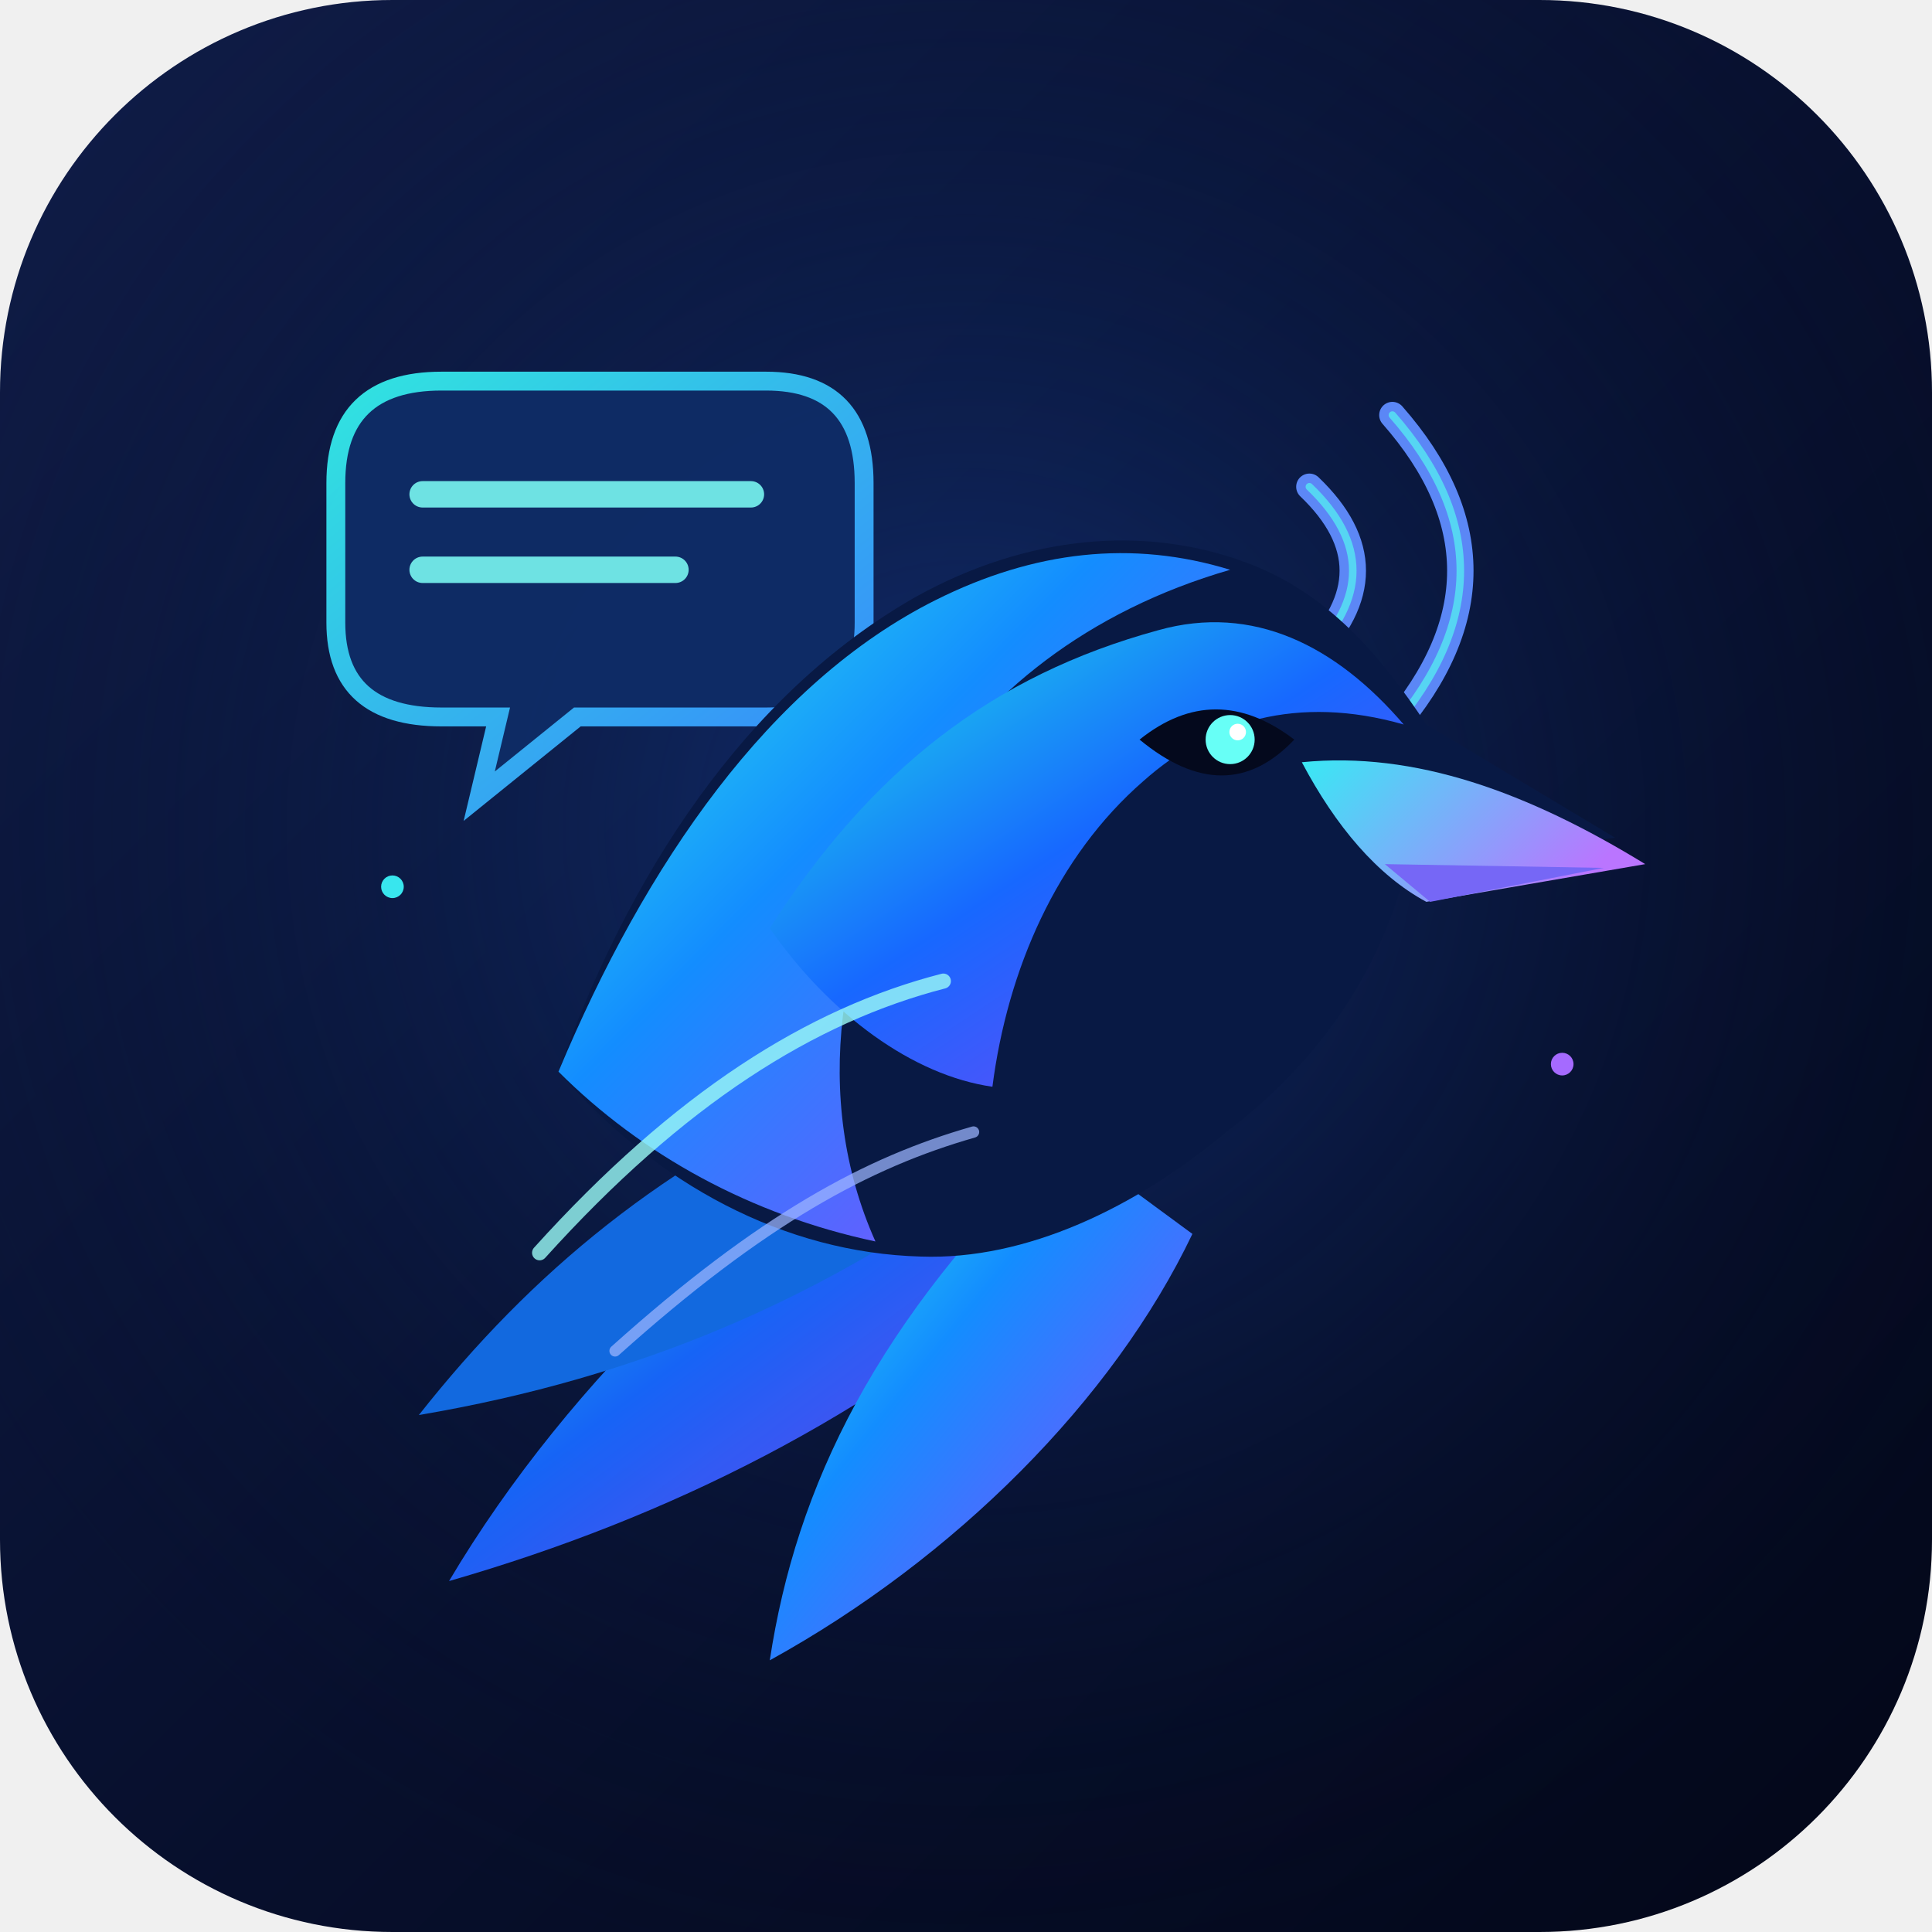
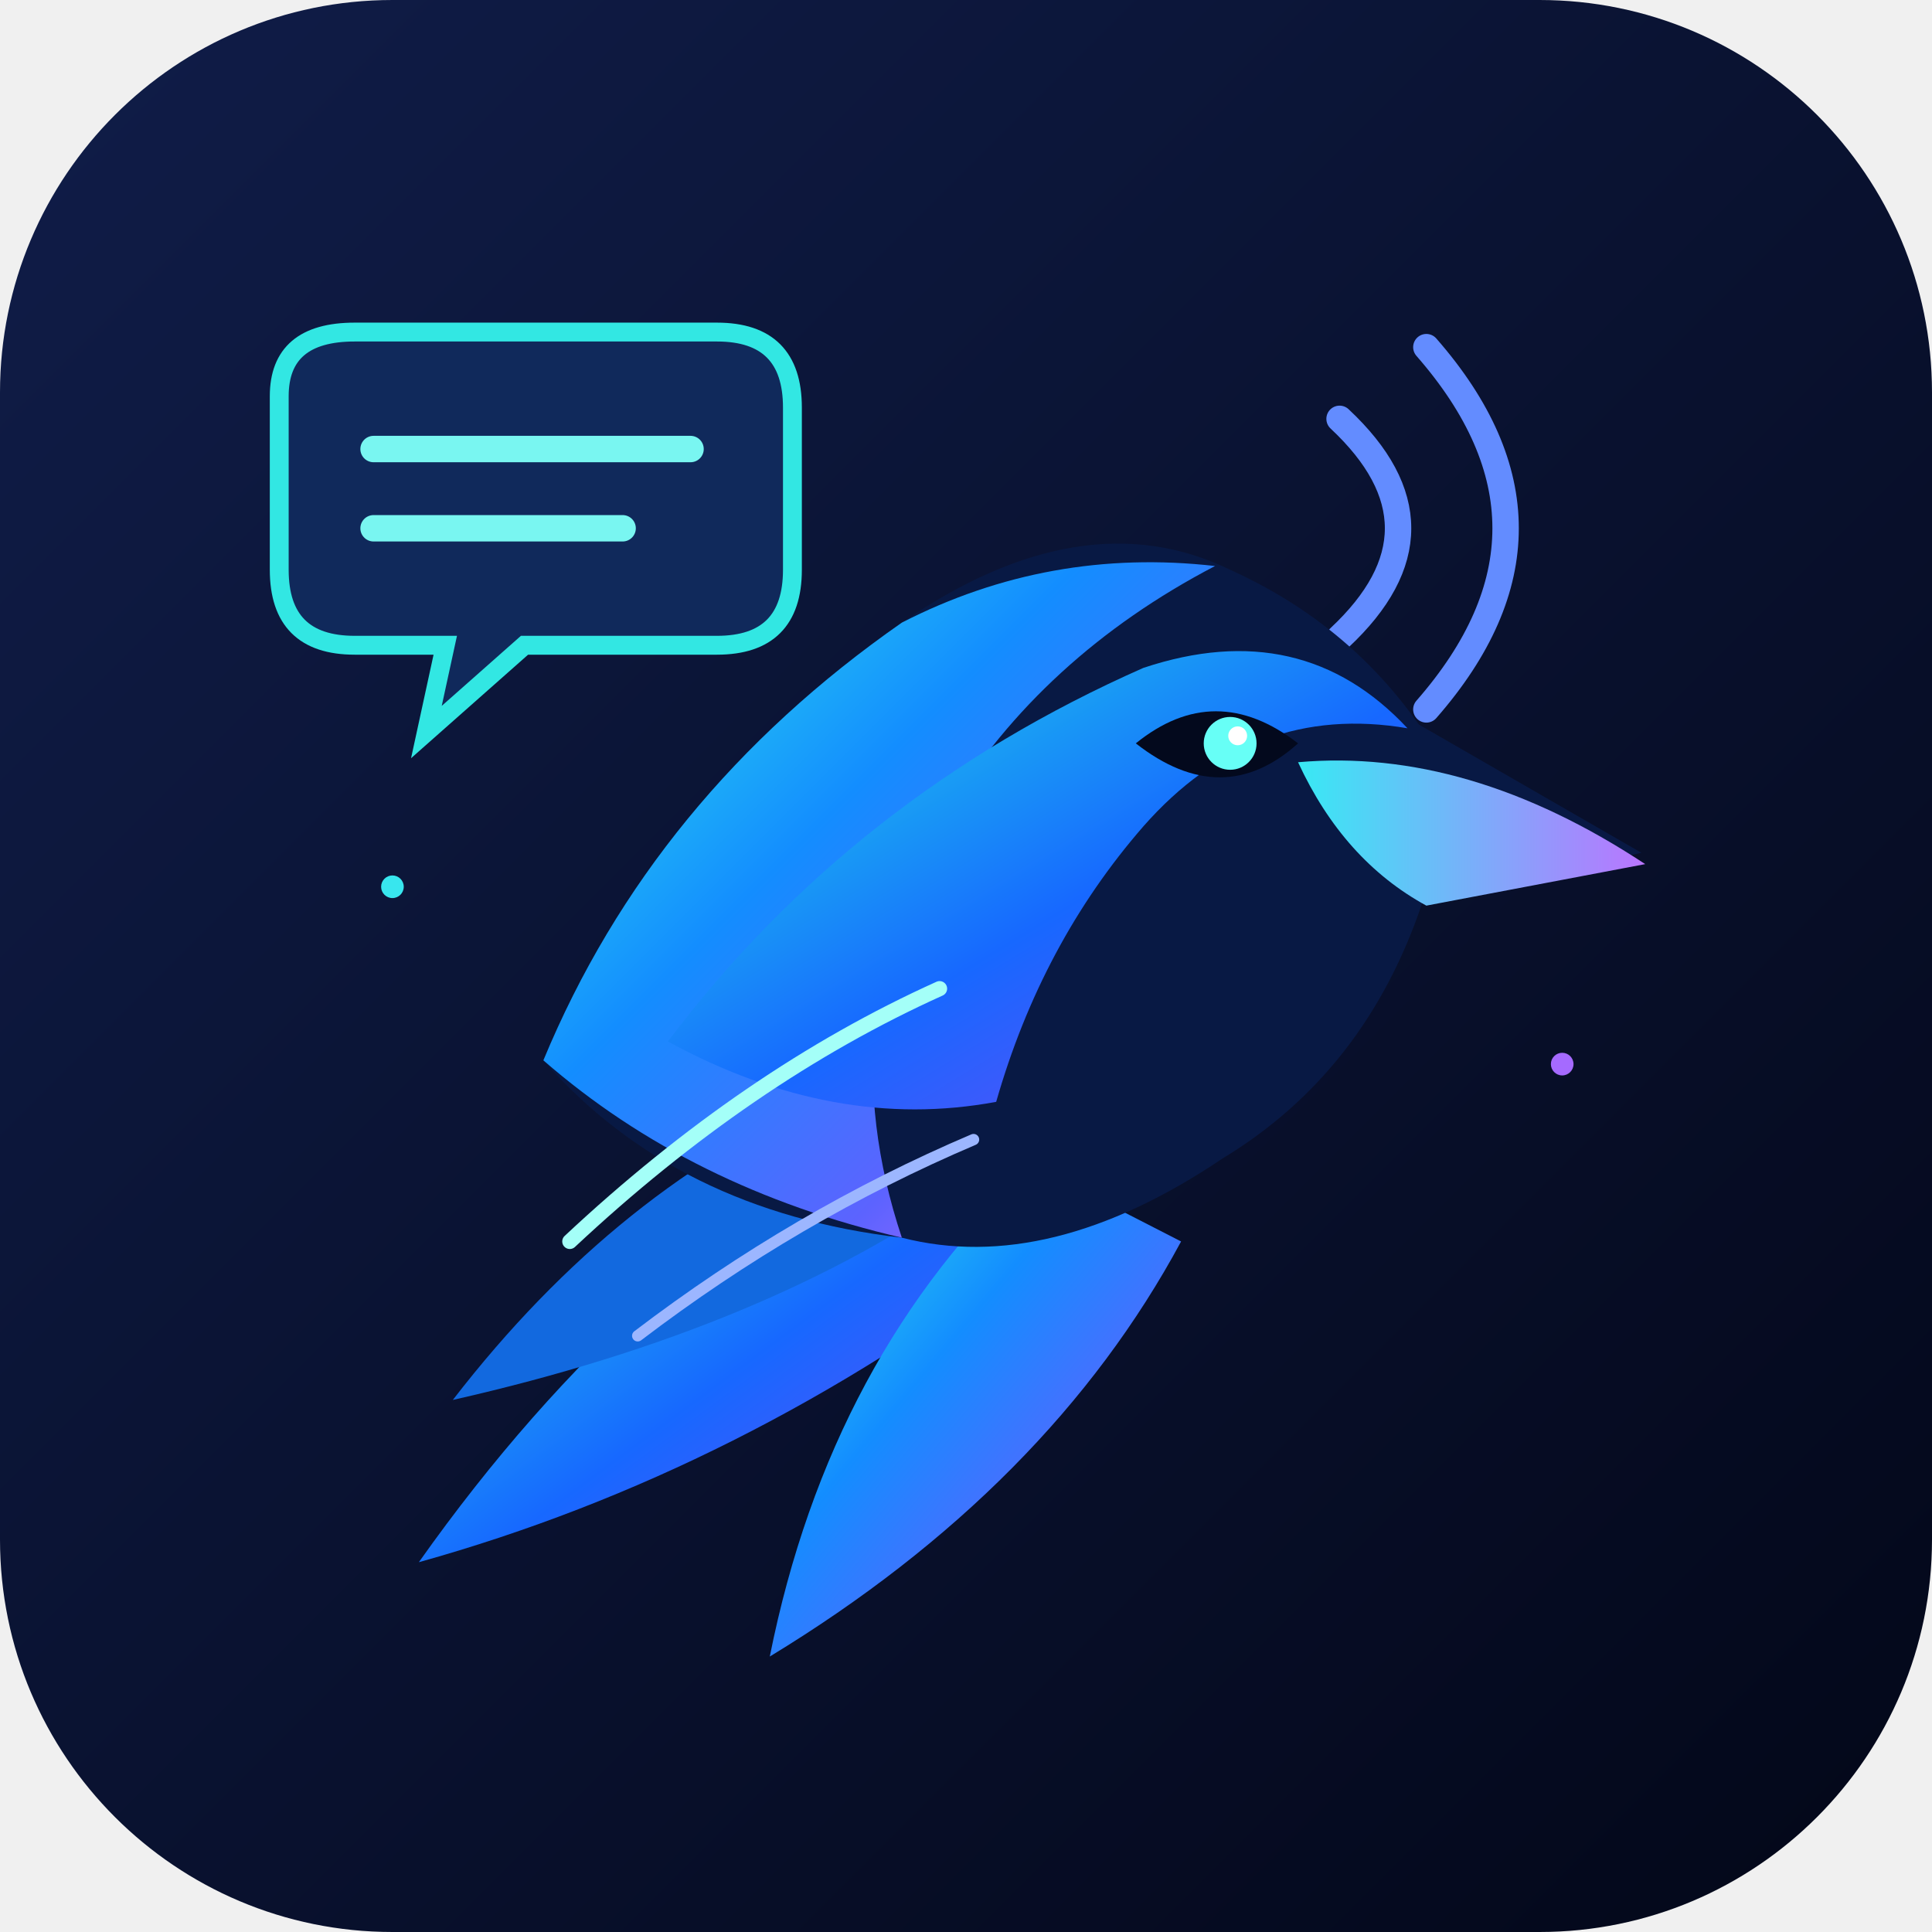
- <svg xmlns="http://www.w3.org/2000/svg" viewBox="0 0 512 512" role="img" aria-label="Farnaz raven messenger icon">
+ <svg xmlns="http://www.w3.org/2000/svg" viewBox="0 0 512 512">
  <defs>
    <linearGradient id="bg" x1="0" y1="0" x2="1" y2="1">
      <stop stop-color="#101d49" />
-       <stop offset=".55" stop-color="#070f2c" />
      <stop offset="1" stop-color="#030718" />
    </linearGradient>
-     <radialGradient id="halo" cx=".5" cy=".43" r=".6">
-       <stop stop-color="#153d91" stop-opacity=".65" />
-       <stop offset="1" stop-color="#07102c" stop-opacity="0" />
-     </radialGradient>
    <linearGradient id="feather" x1="0" y1="0" x2="1" y2="1">
      <stop stop-color="#31f4e6" />
      <stop offset=".4" stop-color="#138dff" />
      <stop offset=".72" stop-color="#5c63ff" />
      <stop offset="1" stop-color="#d66cff" />
    </linearGradient>
-     <linearGradient id="wing" x1="0" y1="0" x2=".9" y2="1">
+     <linearGradient id="wing" x1="0" y1="0" x2="1" y2="1">
      <stop stop-color="#1be8e5" />
-       <stop offset=".5" stop-color="#1768ff" />
+       <stop offset=".55" stop-color="#1768ff" />
      <stop offset="1" stop-color="#7c42f5" />
    </linearGradient>
-     <linearGradient id="beak" x1="0" y1="0" x2="1" y2=".4">
+     <linearGradient id="beak" x1="0" y1="0" x2="1" y2="0">
      <stop stop-color="#38e9f4" />
      <stop offset="1" stop-color="#ba75ff" />
    </linearGradient>
-     <linearGradient id="bubble" x1="0" y1="0" x2="1" y2="1">
-       <stop stop-color="#32e7e3" />
-       <stop offset="1" stop-color="#3887ff" />
-     </linearGradient>
-     <filter id="softGlow" x="-40%" y="-40%" width="180%" height="180%">
-       <feGaussianBlur stdDeviation="7" />
-     </filter>
  </defs>
  <rect width="512" height="512" rx="104" fill="url(#bg)" />
-   <rect width="512" height="512" rx="104" fill="url(#halo)" />
-   <path d="M89 128 Q89 101 117 101 H203 Q229 101 229 128 V165 Q229 190 203 190 H153 L127 211 L132 190 H117 Q89 190 89 165Z" fill="#0e2b65" stroke="url(#bubble)" stroke-width="5" opacity=".98" />
-   <path d="M112 131 H199 M112 151 H179" stroke="#79f6f1" stroke-width="7" stroke-linecap="round" opacity=".9" />
-   <path d="M347 129 Q370 151 347 174 M369 110 Q405 151 369 193" fill="none" stroke="#5f8dff" stroke-width="7" stroke-linecap="round" opacity=".95" />
-   <path d="M347 129 Q370 151 347 174 M369 110 Q405 151 369 193" fill="none" stroke="#55e8f3" stroke-width="2" stroke-linecap="round" opacity=".8" />
-   <path d="M253 289 C203 316 151 365 119 419 C178 402 231 375 276 336Z" fill="url(#wing)" opacity=".95" />
-   <path d="M282 302 C232 350 211 394 204 440 C253 413 295 371 316 327Z" fill="url(#feather)" />
-   <path d="M226 286 C176 308 141 337 111 375 C170 365 217 344 259 314Z" fill="#1269df" />
-   <path d="M148 284 C166 233 197 184 243 158 C272 142 303 139 330 149 C352 157 366 174 378 192 L428 222 L373 229 C366 257 350 281 325 300 C301 320 272 334 244 333 C208 332 174 314 148 284Z" fill="#081944" />
-   <path d="M148 284 C171 229 204 181 248 159 C274 146 300 143 326 151 C288 162 261 184 244 211 C222 247 215 291 232 329 C199 322 170 306 148 284Z" fill="url(#feather)" />
-   <path d="M204 246 C231 204 263 179 307 167 C332 160 354 171 372 192 C344 184 321 191 303 207 C280 227 267 257 263 288 C242 285 220 269 204 246Z" fill="url(#wing)" />
-   <path d="M345 202 C375 199 405 210 436 229 L378 239 C365 232 354 219 345 202Z" fill="url(#beak)" />
-   <path d="M367 229 L425 230 L379 239Z" fill="#7667f6" />
-   <path d="M302 196 Q322 180 343 196 Q325 215 302 196Z" fill="#04091d" />
-   <circle cx="326" cy="196" r="6.5" fill="#67fff6" />
-   <circle cx="328" cy="194" r="2.2" fill="#ffffff" />
-   <path d="M143 332 C180 291 215 269 250 260" fill="none" stroke="#9afbf6" stroke-width="4" stroke-linecap="round" opacity=".8" />
-   <path d="M163 358 C202 323 230 308 258 300" fill="none" stroke="#9cb6ff" stroke-width="3" stroke-linecap="round" opacity=".72" />
+   <path d="M74 105 Q74 88 94 88 H190 Q210 88 210 108 V151 Q210 171 190 171 H139 L113 194 L118 171 H94 Q74 171 74 151Z" fill="#10295b" stroke="#32e7e3" stroke-width="5" />
+   <path d="M99 119 H183 M99 140 H165" stroke="#79f6f1" stroke-width="7" stroke-linecap="round" />
+   <path d="M355 111 Q386 140 355 169 M378 92 Q420 140 378 188" fill="none" stroke="#638cff" stroke-width="7" stroke-linecap="round" />
+   <path d="M245 294 Q169 332 111 414 Q197 390 272 333Z" fill="url(#wing)" />
+   <path d="M274 309 Q220 359 204 439 Q278 394 313 329Z" fill="url(#feather)" />
+   <path d="M221 290 Q164 314 120 371 Q204 352 257 314Z" fill="#1269df" />
+   <path d="M144 281 Q174 210 239 165 Q287 132 326 151 Q357 165 376 192 L435 226 L377 239 Q362 284 324 307 Q278 338 239 328 Q179 321 144 281Z" fill="#081944" />
+   <path d="M144 281 Q173 211 239 165 Q278 145 322 150 Q276 174 251 215 Q219 268 239 328 Q183 315 144 281Z" fill="url(#feather)" />
+   <path d="M177 276 Q226 211 303 177 Q345 163 373 193 Q332 186 303 219 Q276 250 264 292 Q221 300 177 276Z" fill="url(#wing)" />
+   <path d="M151 329 Q198 285 249 262" fill="none" stroke="#a4fff8" stroke-width="4" stroke-linecap="round" />
+   <path d="M169 354 Q211 322 258 302" fill="none" stroke="#9cb6ff" stroke-width="3" stroke-linecap="round" />
+   <path d="M344 202 Q389 198 436 229 L378 240 Q356 228 344 202Z" fill="url(#beak)" />
+   <path d="M301 197 Q322 180 344 197 Q324 215 301 197Z" fill="#03091d" />
+   <circle cx="326" cy="197" r="7" fill="#67fff6" />
+   <circle cx="328" cy="195" r="2.5" fill="#fff" />
  <circle cx="104" cy="235" r="3" fill="#38e6ee" />
  <circle cx="414" cy="282" r="3" fill="#a56aff" />
</svg>
